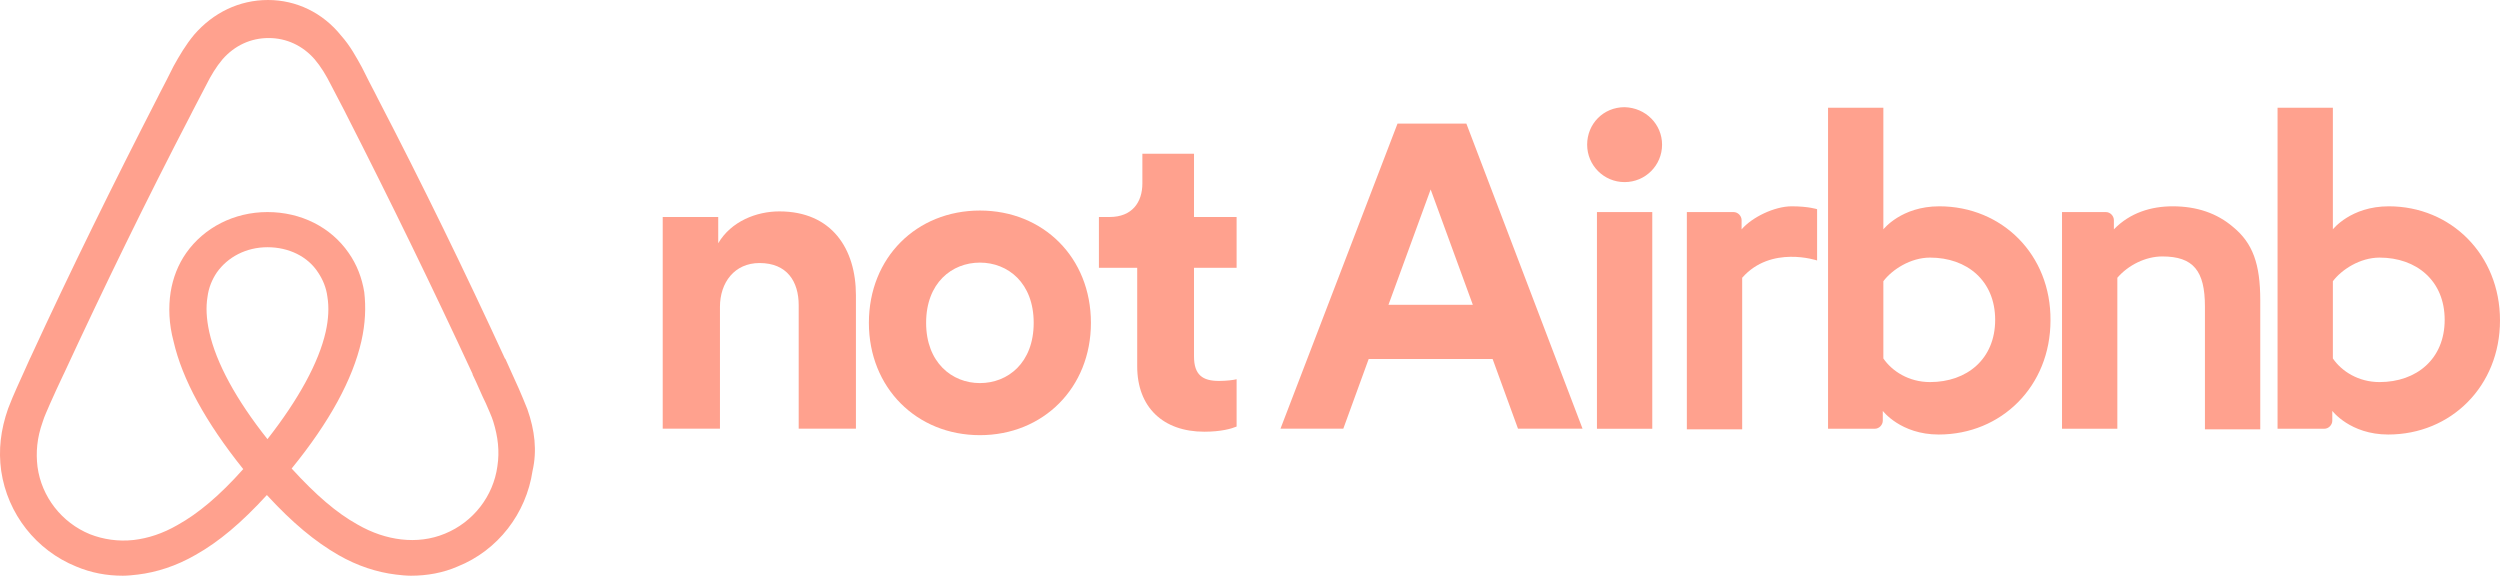
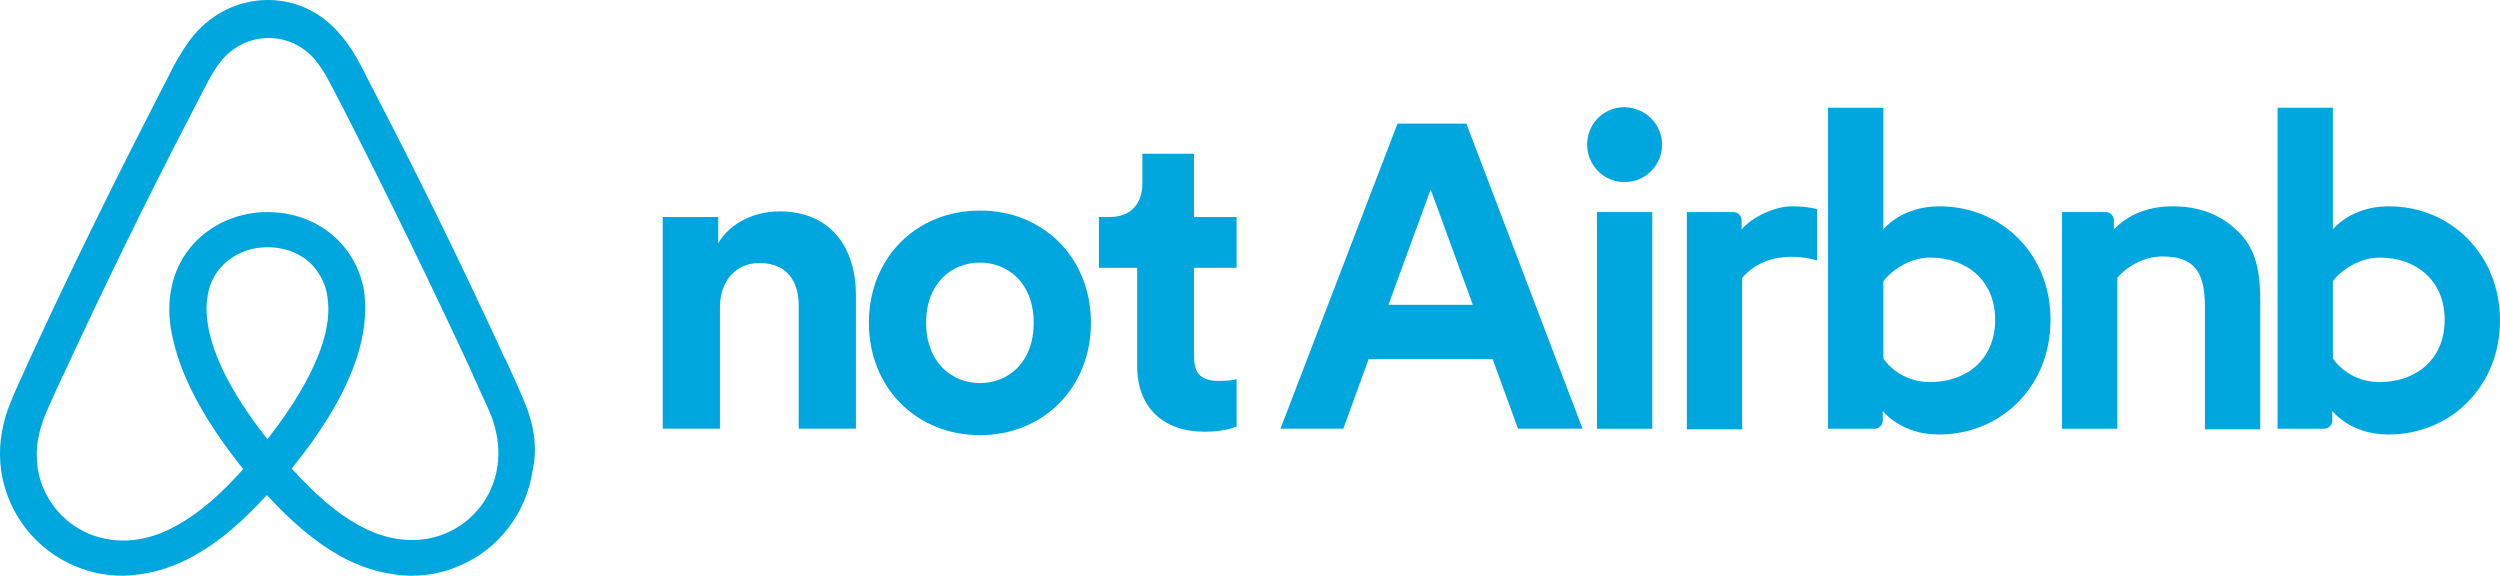
<svg xmlns="http://www.w3.org/2000/svg" height="99.898" version="1.1" id="Layer_1" x="0px" y="0px" viewBox="0 0 433.807 33.266" enable-background="new 0 0 320.1 99.9" xml:space="preserve" width="433.807">
  <defs id="defs868" />
-   <path style="color:#000000;fill:#ffa18e;-inkscape-stroke:none" d="m 46.509,-33.316 c -5,0 -9.501,2.2 -12.801,6 -1.5,1.8 -2.6,3.7 -3.6,5.5 -0.8,1.6 -1.6,3.199 -2.4,4.699 l -0.299,0.6 c -7.7,15 -15.2,30.201 -22.1,45.201 l -0.102,0.199 c -0.7,1.6 -1.499,3.3 -2.299,5.1 -0.5,1.1 -1,2.3 -1.5,3.6 -1.3,3.7 -1.701,7.201 -1.201,10.801 1.1,7.5 6.1,13.8 13,16.6 2.6,1.1 5.302,1.6 8.102,1.6 0.8,0 1.8,-0.099 2.6,-0.199 3.3,-0.4 6.7,-1.5 10,-3.4 4.1,-2.3 8,-5.6 12.4,-10.4 4.4,4.8 8.398,8.1 12.398,10.4 3.3,1.9 6.7,3 10,3.4 0.8,0.1 1.802,0.199 2.602,0.199 2.8,0 5.6,-0.5 8.1,-1.6 7,-2.8 11.9,-9.2 13,-16.6 0.8,-3.5 0.4,-6.999 -0.9,-10.699 -0.5,-1.2 -1,-2.502 -1.5,-3.602 -0.8,-1.8 -1.601,-3.5 -2.301,-5.1 l -0.1,-0.1 c -6.9,-15 -14.3,-30.199 -22.1,-45.199 l -0.301,-0.602 c -0.8,-1.5 -1.598,-3.099 -2.398,-4.699 -1,-1.8 -2.002,-3.7 -3.602,-5.5 -3.2,-4 -7.799,-6.199 -12.699,-6.199 z m 0.1,6.6 c 3.1,0 5.9,1.299 8,3.699 1.1,1.3 2.001,2.8 2.801,4.4 0.8,1.5 1.6,3.1 2.4,4.6 l 0.299,0.6 c 7.6,14.9 15,30.1 21.9,45 v 0.102 c 0.8,1.6 1.501,3.4 2.301,5 0.5,1.2 0.999,2.199 1.299,3.199 0.8,2.6 1.101,5.099 0.701,7.699 -0.7,5.2 -4.202,9.701 -9.102,11.701 -2.4,1 -5,1.3 -7.6,1 -2.5,-0.3 -5,-1.1 -7.6,-2.6 -3.6,-2 -7.2,-5.101 -11.4,-9.701 6.6,-8.1 10.6,-15.5 12.1,-22.1 0.7,-3.1 0.8,-5.9 0.5,-8.5 -0.4,-2.5 -1.299,-4.801 -2.699,-6.801 -3.1,-4.5 -8.3,-7.1 -14.1,-7.1 -5.8,0 -11,2.7 -14.1,7.1 -1.4,2 -2.301,4.301 -2.701,6.801 -0.4,2.6 -0.3,5.5 0.5,8.5 1.5,6.6 5.6,14.099 12.1,22.199 -4.1,4.6 -7.798,7.701 -11.398,9.701 -2.6,1.5 -5.102,2.3 -7.602,2.6 -2.7,0.3 -5.3,-0.1 -7.6,-1 -4.9,-2 -8.4,-6.499 -9.1,-11.699 -0.3,-2.5 -0.1,-5.001 0.9,-7.801 0.3,-1 0.799,-1.999 1.299,-3.199 0.7,-1.6 1.501,-3.3 2.301,-5 l 0.1,-0.201 c 6.9,-14.9 14.3,-30.1 22,-44.9 l 0.301,-0.6 c 0.8,-1.5 1.6,-3.1 2.4,-4.6 0.8,-1.6 1.699,-3.1 2.799,-4.4 2.1,-2.4 4.9,-3.699 8,-3.699 z m -0.199,36.299 c 3.7,0 6.999,1.6 8.799,4.4 0.8,1.2 1.402,2.601 1.602,4.201 0.3,1.8 0.199,3.9 -0.301,6.1 -1.2,5.3 -4.7,11.7 -10.1,18.6 -5.4,-6.8 -8.9,-13.2 -10.1,-18.6 -0.5,-2.3 -0.601,-4.3 -0.301,-6.1 0.2,-1.6 0.8,-3.001 1.6,-4.201 1.9,-2.7 5.101,-4.4 8.801,-4.4 z" id="path1149" />
-   <path style="color:#000000;fill:#ffa18e;-inkscape-stroke:none" d="m 310.907,2.483 c 2.9,0 4.4,0.5 4.4,0.5 v 8.9 c 0,0 -8,-2.7 -13,3 v 26.3 h -9.6 v -37.7 c 0,0 7.4,0 8.1,0 0.8,0 1.4,0.7 1.4,1.4 v 1.6 c 1.8,-2.1 5.7,-4 8.7,-4 z" id="path1143" />
-   <path style="color:#000000;fill:#ffa18e;-inkscape-stroke:none" d="m 317.207,-14.617 v 55.699 h 8.1 c 0.8,0 1.4,-0.698 1.4,-1.398 v -1.701 c 0,0 3.099,4.1 9.699,4.1 10.9,0 19.4,-8.399 19.4,-19.799 0.1,-11.4 -8.399,-19.801 -19.299,-19.801 -6.6,0 -9.701,4 -9.701,4 v -21.1 z m 17.699,26 c 6.4,0 11.301,4.001 11.301,10.801 0,6.8 -4.901,10.799 -11.301,10.799 -3.7,0 -6.6,-1.9 -8.1,-4.1 v -13.4 c 1.5,-2 4.7,-4.1 8.1,-4.1 z" id="path1141" />
-   <path style="color:#000000;fill:#ffa18e;-inkscape-stroke:none" d="m 392.207,18.783 v 22.4 h -9.6 v -21.3 c 0,-6.2 -2,-8.7 -7.4,-8.7 -2.9,0 -5.9,1.5 -7.8,3.7 v 26.2 h -9.6 v -37.6 h 7.6 c 0.8,0 1.4,0.7 1.4,1.4 v 1.6 c 2.8,-2.9 6.5,-4 10.2,-4 4.2,0 7.7,1.2 10.5,3.6 3.4,2.8 4.7,6.4 4.7,12.7 z" id="path1137" />
-   <path style="color:#000000;fill:#ffa18e;-inkscape-stroke:none" d="m 395.207,-14.617 v 55.699 h 8.1 c 0.8,0 1.4,-0.698 1.4,-1.398 v -1.701 c 0,0 3.099,4.1 9.699,4.1 10.9,0 19.4,-8.399 19.4,-19.799 0,-11.4 -8.499,-19.801 -19.299,-19.801 -6.6,0 -9.701,4 -9.701,4 v -21.1 z m 17.699,26 c 6.4,0 11.301,4.001 11.301,10.801 0,6.8 -4.901,10.799 -11.301,10.799 -3.7,0 -6.6,-1.9 -8.1,-4.1 v -13.4 c 1.5,-2 4.7,-4.1 8.1,-4.1 z" id="path1135" />
-   <path style="color:#000000;fill:#ffa18e;-inkscape-stroke:none" d="m 277.107,3.483 h 9.6 v 37.6 h -9.6 z" id="path1131" />
-   <path style="color:#000000;fill:#ffa18e;-inkscape-stroke:none" d="m 288.407,-8.217 c 0,3.6 -2.9,6.5 -6.5,6.5 -3.6,0 -6.5,-2.9 -6.5,-6.5 0,-3.6 2.8,-6.5 6.5,-6.5 3.7,0.1 6.5,3 6.5,6.5 z" id="path863" />
-   <path style="color:#000000;font-size:74.667px;font-family:'Airbnb Cereal App';-inkscape-font-specification:'Circular Std Bold, ';letter-spacing:-2.05px;fill:#ffa18e;-inkscape-stroke:none" d="m 124.928,19.942 c 0,-4.256 2.539,-7.616 6.869,-7.616 4.779,0 6.795,3.211 6.795,7.317 V 41.073 H 148.523 V 17.926 c 0,-8.064 -4.181,-14.56 -13.291,-14.56 -3.957,0 -8.363,1.717 -10.603,5.525 V 4.337 h -9.632 v 36.736 h 9.931 z" id="path7299" />
-   <path style="color:#000000;font-size:74.667px;font-family:'Airbnb Cereal App';-inkscape-font-specification:'Circular Std Bold, ';letter-spacing:-2.05px;fill:#ffa18e;-inkscape-stroke:none" d="m 170.036,33.159 c -4.853,0 -9.333,-3.584 -9.333,-10.453 0,-6.944 4.48,-10.453 9.333,-10.453 4.853,0 9.333,3.509 9.333,10.453 0,6.944 -4.48,10.453 -9.333,10.453 z m 0,-29.941 c -10.976,0 -19.264,8.139 -19.264,19.488 0,11.275 8.288,19.488 19.264,19.488 10.976,0 19.264,-8.213 19.264,-19.488 0,-11.349 -8.288,-19.488 -19.264,-19.488 z" id="path7301" />
-   <path style="color:#000000;font-size:74.667px;font-family:'Airbnb Cereal App';-inkscape-font-specification:'Circular Std Bold, ';letter-spacing:-2.05px;fill:#ffa18e;-inkscape-stroke:none" d="m 207.188,-6.639 h -8.96 v 5.152 c 0,3.285 -1.792,5.824 -5.675,5.824 h -1.867 v 8.811 h 6.645 v 17.099 c 0,7.093 4.48,11.349 11.648,11.349 2.912,0 4.704,-0.523 5.6,-0.896 v -8.213 c -0.523,0.149 -1.867,0.299 -3.061,0.299 -2.837,0 -4.331,-1.045 -4.331,-4.256 v -15.381 h 7.392 V 4.337 h -7.392 z" id="path7303" />
-   <path style="color:#000000;font-size:74.667px;font-family:'Airbnb Cereal App';-inkscape-font-specification:'Circular Std Bold, ';letter-spacing:-2.05px;fill:#ffa18e;-inkscape-stroke:none" d="m 263.408,41.073 h 11.2 l -20.16,-52.939 h -11.947 l -20.309,52.939 h 10.901 l 4.405,-12.096 h 21.504 z M 248.251,-0.442 255.568,19.569 h -14.635 z" id="path7305" />
+   <path style="color:#000000;fill:#00a6de;-inkscape-stroke:none" d="m 46.509,-33.316 c -5,0 -9.501,2.2 -12.801,6 -1.5,1.8 -2.6,3.7 -3.6,5.5 -0.8,1.6 -1.6,3.199 -2.4,4.699 l -0.299,0.6 c -7.7,15 -15.2,30.201 -22.1,45.201 l -0.102,0.199 c -0.7,1.6 -1.499,3.3 -2.299,5.1 -0.5,1.1 -1,2.3 -1.5,3.6 -1.3,3.7 -1.701,7.201 -1.201,10.801 1.1,7.5 6.1,13.8 13,16.6 2.6,1.1 5.302,1.6 8.102,1.6 0.8,0 1.8,-0.099 2.6,-0.199 3.3,-0.4 6.7,-1.5 10,-3.4 4.1,-2.3 8,-5.6 12.4,-10.4 4.4,4.8 8.398,8.1 12.398,10.4 3.3,1.9 6.7,3 10,3.4 0.8,0.1 1.802,0.199 2.602,0.199 2.8,0 5.6,-0.5 8.1,-1.6 7,-2.8 11.9,-9.2 13,-16.6 0.8,-3.5 0.4,-6.999 -0.9,-10.699 -0.5,-1.2 -1,-2.502 -1.5,-3.602 -0.8,-1.8 -1.601,-3.5 -2.301,-5.1 l -0.1,-0.1 c -6.9,-15 -14.3,-30.199 -22.1,-45.199 l -0.301,-0.602 c -0.8,-1.5 -1.598,-3.099 -2.398,-4.699 -1,-1.8 -2.002,-3.7 -3.602,-5.5 -3.2,-4 -7.799,-6.199 -12.699,-6.199 z m 0.1,6.6 c 3.1,0 5.9,1.299 8,3.699 1.1,1.3 2.001,2.8 2.801,4.4 0.8,1.5 1.6,3.1 2.4,4.6 l 0.299,0.6 c 7.6,14.9 15,30.1 21.9,45 v 0.102 c 0.8,1.6 1.501,3.4 2.301,5 0.5,1.2 0.999,2.199 1.299,3.199 0.8,2.6 1.101,5.099 0.701,7.699 -0.7,5.2 -4.202,9.701 -9.102,11.701 -2.4,1 -5,1.3 -7.6,1 -2.5,-0.3 -5,-1.1 -7.6,-2.6 -3.6,-2 -7.2,-5.101 -11.4,-9.701 6.6,-8.1 10.6,-15.5 12.1,-22.1 0.7,-3.1 0.8,-5.9 0.5,-8.5 -0.4,-2.5 -1.299,-4.801 -2.699,-6.801 -3.1,-4.5 -8.3,-7.1 -14.1,-7.1 -5.8,0 -11,2.7 -14.1,7.1 -1.4,2 -2.301,4.301 -2.701,6.801 -0.4,2.6 -0.3,5.5 0.5,8.5 1.5,6.6 5.6,14.099 12.1,22.199 -4.1,4.6 -7.798,7.701 -11.398,9.701 -2.6,1.5 -5.102,2.3 -7.602,2.6 -2.7,0.3 -5.3,-0.1 -7.6,-1 -4.9,-2 -8.4,-6.499 -9.1,-11.699 -0.3,-2.5 -0.1,-5.001 0.9,-7.801 0.3,-1 0.799,-1.999 1.299,-3.199 0.7,-1.6 1.501,-3.3 2.301,-5 l 0.1,-0.201 c 6.9,-14.9 14.3,-30.1 22,-44.9 l 0.301,-0.6 c 0.8,-1.5 1.6,-3.1 2.4,-4.6 0.8,-1.6 1.699,-3.1 2.799,-4.4 2.1,-2.4 4.9,-3.699 8,-3.699 z m -0.199,36.299 c 3.7,0 6.999,1.6 8.799,4.4 0.8,1.2 1.402,2.601 1.602,4.201 0.3,1.8 0.199,3.9 -0.301,6.1 -1.2,5.3 -4.7,11.7 -10.1,18.6 -5.4,-6.8 -8.9,-13.2 -10.1,-18.6 -0.5,-2.3 -0.601,-4.3 -0.301,-6.1 0.2,-1.6 0.8,-3.001 1.6,-4.201 1.9,-2.7 5.101,-4.4 8.801,-4.4 z" id="path1149" />
+   <path style="color:#000000;fill:#00a6de;-inkscape-stroke:none" d="m 310.907,2.483 c 2.9,0 4.4,0.5 4.4,0.5 v 8.9 c 0,0 -8,-2.7 -13,3 v 26.3 h -9.6 v -37.7 c 0,0 7.4,0 8.1,0 0.8,0 1.4,0.7 1.4,1.4 v 1.6 c 1.8,-2.1 5.7,-4 8.7,-4 z" id="path1143" />
+   <path style="color:#000000;fill:#00a6de;-inkscape-stroke:none" d="m 317.207,-14.617 v 55.699 h 8.1 c 0.8,0 1.4,-0.698 1.4,-1.398 v -1.701 c 0,0 3.099,4.1 9.699,4.1 10.9,0 19.4,-8.399 19.4,-19.799 0.1,-11.4 -8.399,-19.801 -19.299,-19.801 -6.6,0 -9.701,4 -9.701,4 v -21.1 z m 17.699,26 c 6.4,0 11.301,4.001 11.301,10.801 0,6.8 -4.901,10.799 -11.301,10.799 -3.7,0 -6.6,-1.9 -8.1,-4.1 v -13.4 c 1.5,-2 4.7,-4.1 8.1,-4.1 z" id="path1141" />
+   <path style="color:#000000;fill:#00a6de;-inkscape-stroke:none" d="m 392.207,18.783 v 22.4 h -9.6 v -21.3 c 0,-6.2 -2,-8.7 -7.4,-8.7 -2.9,0 -5.9,1.5 -7.8,3.7 v 26.2 h -9.6 v -37.6 h 7.6 c 0.8,0 1.4,0.7 1.4,1.4 v 1.6 c 2.8,-2.9 6.5,-4 10.2,-4 4.2,0 7.7,1.2 10.5,3.6 3.4,2.8 4.7,6.4 4.7,12.7 z" id="path1137" />
+   <path style="color:#000000;fill:#00a6de;-inkscape-stroke:none" d="m 395.207,-14.617 v 55.699 h 8.1 c 0.8,0 1.4,-0.698 1.4,-1.398 v -1.701 c 0,0 3.099,4.1 9.699,4.1 10.9,0 19.4,-8.399 19.4,-19.799 0,-11.4 -8.499,-19.801 -19.299,-19.801 -6.6,0 -9.701,4 -9.701,4 v -21.1 z m 17.699,26 c 6.4,0 11.301,4.001 11.301,10.801 0,6.8 -4.901,10.799 -11.301,10.799 -3.7,0 -6.6,-1.9 -8.1,-4.1 v -13.4 c 1.5,-2 4.7,-4.1 8.1,-4.1 z" id="path1135" />
+   <path style="color:#000000;fill:#00a6de;-inkscape-stroke:none" d="m 277.107,3.483 h 9.6 v 37.6 h -9.6 z" id="path1131" />
+   <path style="color:#000000;fill:#00a6de;-inkscape-stroke:none" d="m 288.407,-8.217 c 0,3.6 -2.9,6.5 -6.5,6.5 -3.6,0 -6.5,-2.9 -6.5,-6.5 0,-3.6 2.8,-6.5 6.5,-6.5 3.7,0.1 6.5,3 6.5,6.5 z" id="path863" />
+   <path style="color:#000000;font-size:74.667px;font-family:'Airbnb Cereal App';-inkscape-font-specification:'Circular Std Bold, ';letter-spacing:-2.05px;fill:#00a6de;-inkscape-stroke:none" d="m 124.928,19.942 c 0,-4.256 2.539,-7.616 6.869,-7.616 4.779,0 6.795,3.211 6.795,7.317 V 41.073 H 148.523 V 17.926 c 0,-8.064 -4.181,-14.56 -13.291,-14.56 -3.957,0 -8.363,1.717 -10.603,5.525 V 4.337 h -9.632 v 36.736 h 9.931 z" id="path7299" />
+   <path style="color:#000000;font-size:74.667px;font-family:'Airbnb Cereal App';-inkscape-font-specification:'Circular Std Bold, ';letter-spacing:-2.05px;fill:#00a6de;-inkscape-stroke:none" d="m 170.036,33.159 c -4.853,0 -9.333,-3.584 -9.333,-10.453 0,-6.944 4.48,-10.453 9.333,-10.453 4.853,0 9.333,3.509 9.333,10.453 0,6.944 -4.48,10.453 -9.333,10.453 z m 0,-29.941 c -10.976,0 -19.264,8.139 -19.264,19.488 0,11.275 8.288,19.488 19.264,19.488 10.976,0 19.264,-8.213 19.264,-19.488 0,-11.349 -8.288,-19.488 -19.264,-19.488 z" id="path7301" />
+   <path style="color:#000000;font-size:74.667px;font-family:'Airbnb Cereal App';-inkscape-font-specification:'Circular Std Bold, ';letter-spacing:-2.05px;fill:#00a6de;-inkscape-stroke:none" d="m 207.188,-6.639 h -8.96 v 5.152 c 0,3.285 -1.792,5.824 -5.675,5.824 h -1.867 v 8.811 h 6.645 v 17.099 c 0,7.093 4.48,11.349 11.648,11.349 2.912,0 4.704,-0.523 5.6,-0.896 v -8.213 c -0.523,0.149 -1.867,0.299 -3.061,0.299 -2.837,0 -4.331,-1.045 -4.331,-4.256 v -15.381 h 7.392 V 4.337 h -7.392 z" id="path7303" />
+   <path style="color:#000000;font-size:74.667px;font-family:'Airbnb Cereal App';-inkscape-font-specification:'Circular Std Bold, ';letter-spacing:-2.05px;fill:#00a6de;-inkscape-stroke:none" d="m 263.408,41.073 h 11.2 l -20.16,-52.939 h -11.947 l -20.309,52.939 h 10.901 l 4.405,-12.096 h 21.504 z M 248.251,-0.442 255.568,19.569 h -14.635 z" id="path7305" />
</svg>
